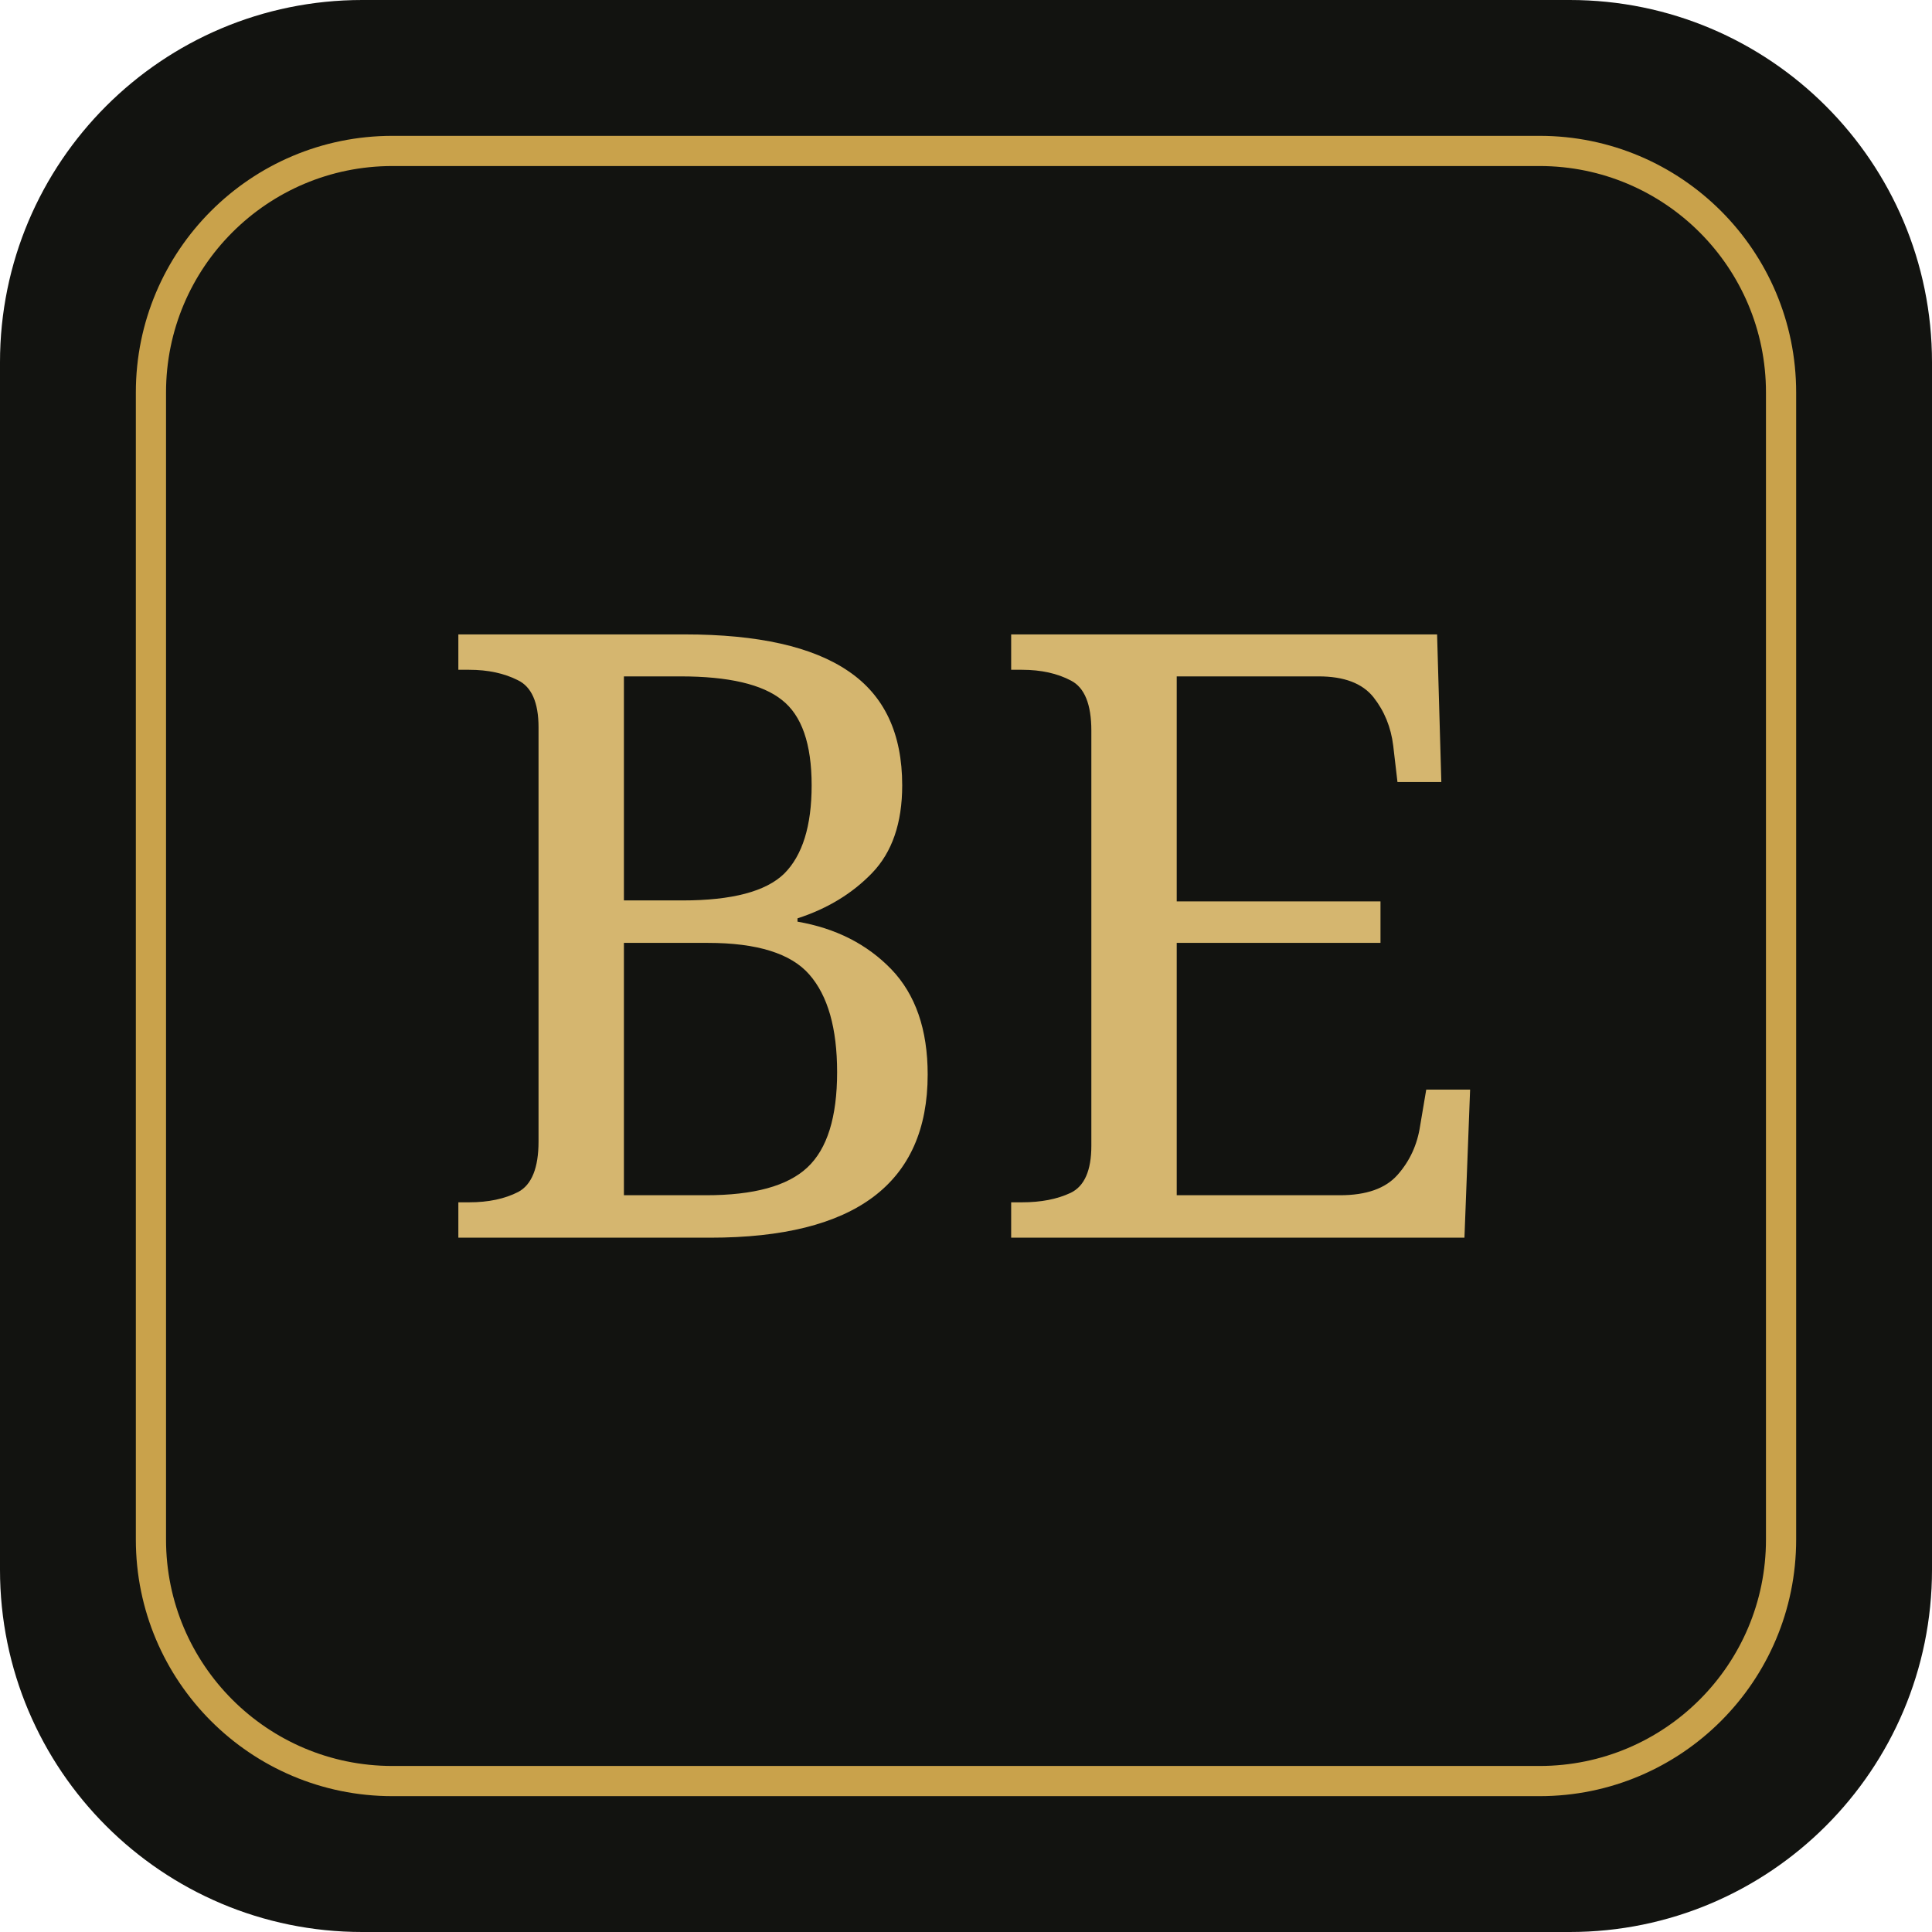
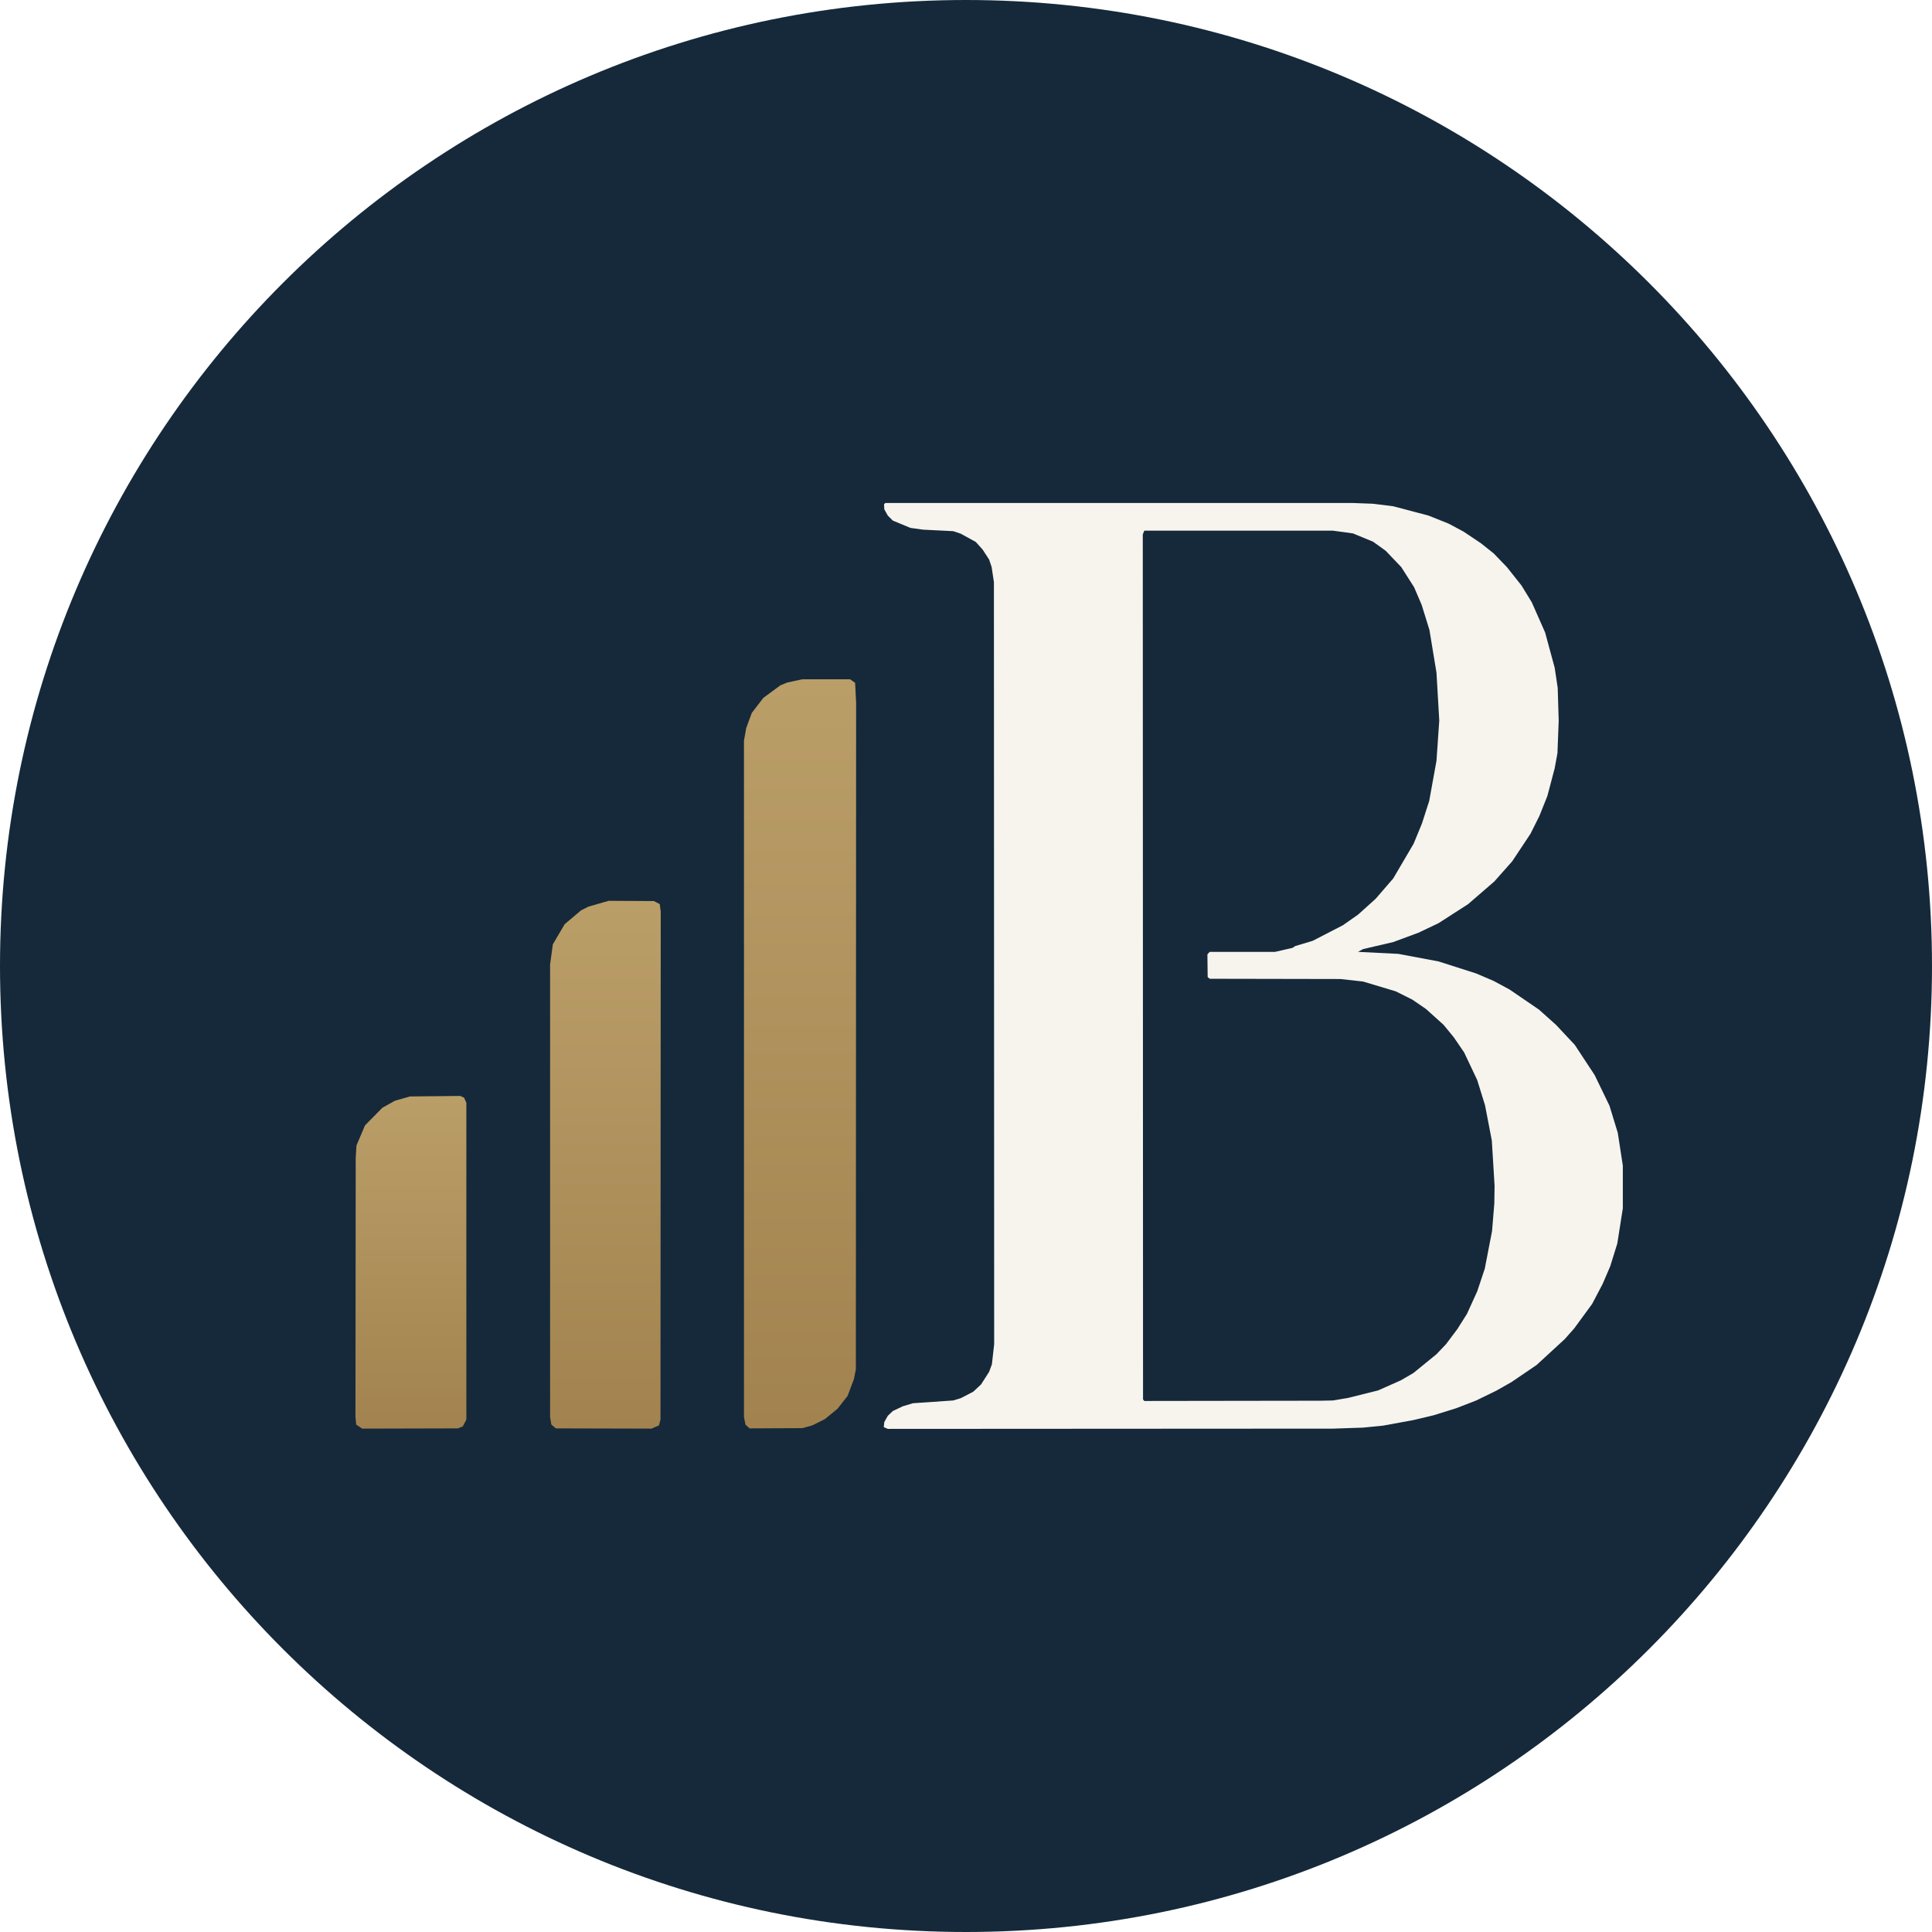
- <svg xmlns="http://www.w3.org/2000/svg" viewBox="0 0 64 64">
-   <rect width="64" height="64" rx="12" fill="#121310" />
-   <rect x="5" y="5" width="54" height="54" rx="8" fill="none" stroke="#c9a24b" />
-   <text x="32" y="41" text-anchor="middle" font-family="Georgia,serif" font-size="28" fill="#d5b66f">BE</text>
+ <svg xmlns="http://www.w3.org/2000/svg" viewBox="0 0 512 512" width="512" height="512">
+   <defs>
+     <linearGradient id="bz" x1="0" y1="0" x2="0" y2="1">
+       <stop offset="0" stop-color="#BA9E68" />
+       <stop offset="1" stop-color="#A2834F" />
+     </linearGradient>
+   </defs>
+   <circle cx="256" cy="256" r="256" fill="#15293A" />
+   <g transform="translate(94.2 133.3) scale(0.6664)">
+     <path fill="url(#bz)" d="M21.7 236.0L41.7 235.8 43.2 236.5 44.1 238.5 44.1 364.5 42.7 367.2 40.7 368.0 2.7 368.1 0.3 366.5 0.0 363.5 0.1 260.5 0.4 255.5 3.8 247.5 10.7 240.5 15.7 237.7Z" />
+     <path fill="url(#bz)" d="M118.7 158.3L121.0 159.5 121.4 162.5 121.3 364.5 120.7 366.8 117.7 368.1 79.7 368.0 77.9 366.5 77.4 363.5 77.4 183.5 78.5 175.5 83.2 167.5 89.7 162.0 92.7 160.5 100.7 158.2Z" />
+     <path fill="url(#bz)" d="M196.7 70.1L198.7 71.5 199.1 79.5 199.0 344.5 198.2 348.5 195.7 355.1 191.7 360.2 186.7 364.3 181.7 366.8 177.7 367.9 156.7 368.0 155.1 366.5 154.5 363.5 154.5 94.5 155.4 89.5 157.6 83.5 162.2 77.5 169.0 72.5 171.7 71.4 177.7 70.1Z" />
+     <path fill="#F7F4EE" fill-rule="evenodd" d="M210.7 0.0L396.7 0.0 404.7 0.3 412.7 1.3 426.7 5.0 434.7 8.2 440.7 11.4 447.7 16.1 452.7 20.1 457.9 25.5 463.7 32.8 467.8 39.5 473.1 51.5 476.9 65.5 478.1 73.5 478.5 86.5 478.0 99.5 476.9 105.5 474.0 116.5 470.8 124.5 467.3 131.5 460.0 142.5 452.9 150.5 442.5 159.5 430.7 167.1 422.7 170.9 412.7 174.6 400.7 177.4 398.7 178.5 414.7 179.3 430.7 182.3 445.7 187.1 452.7 190.1 459.0 193.5 470.7 201.5 477.4 207.5 484.9 215.5 492.8 227.5 498.7 239.7 502.0 250.5 504.0 263.5 504.0 280.5 501.8 294.5 499.0 303.5 496.0 310.5 491.8 318.5 484.7 328.2 480.9 332.5 469.7 342.8 459.7 349.6 453.7 353.0 445.7 356.9 437.7 360.0 428.7 362.8 420.7 364.7 408.7 366.9 400.7 367.7 388.7 368.1 211.7 368.2 210.1 367.5 210.3 365.5 211.7 363.0 213.7 361.1 217.7 359.2 221.7 358.0 237.7 356.9 240.7 356.0 245.7 353.4 248.8 350.5 252.0 345.5 253.1 342.5 254.0 334.5 253.9 31.5 253.0 25.5 252.0 22.5 249.4 18.5 246.7 15.5 240.7 12.2 237.7 11.2 225.7 10.6 220.7 9.9 213.7 7.0 211.7 5.0 210.3 2.5 210.2 0.5ZM313.7 11.0L313.1 12.5 313.2 356.5 313.7 357.1 383.7 357.0 388.7 356.9 394.7 355.9 406.7 352.9 415.7 348.9 420.7 346.0 429.9 338.5 433.7 334.5 438.2 328.5 442.0 322.5 446.1 313.5 449.1 304.5 452.0 289.5 452.9 278.5 453.0 271.5 451.9 253.5 449.2 239.5 446.1 229.5 440.9 218.5 436.8 212.5 432.7 207.5 425.7 201.2 420.3 197.5 413.7 194.2 400.7 190.3 391.7 189.3 339.7 189.2 338.9 188.5 338.8 179.5 339.7 178.5 365.7 178.5 372.7 176.9 373.7 176.2 380.7 174.1 392.7 167.9 398.7 163.7 405.7 157.4 412.7 149.3 420.8 135.5 424.1 127.5 427.0 118.5 429.9 102.5 431.0 86.5 429.9 67.5 427.1 50.5 424.0 40.5 421.0 33.5 415.9 25.5 409.7 19.0 404.7 15.4 396.7 12.1 388.7 11.0Z" />
+   </g>
</svg>
